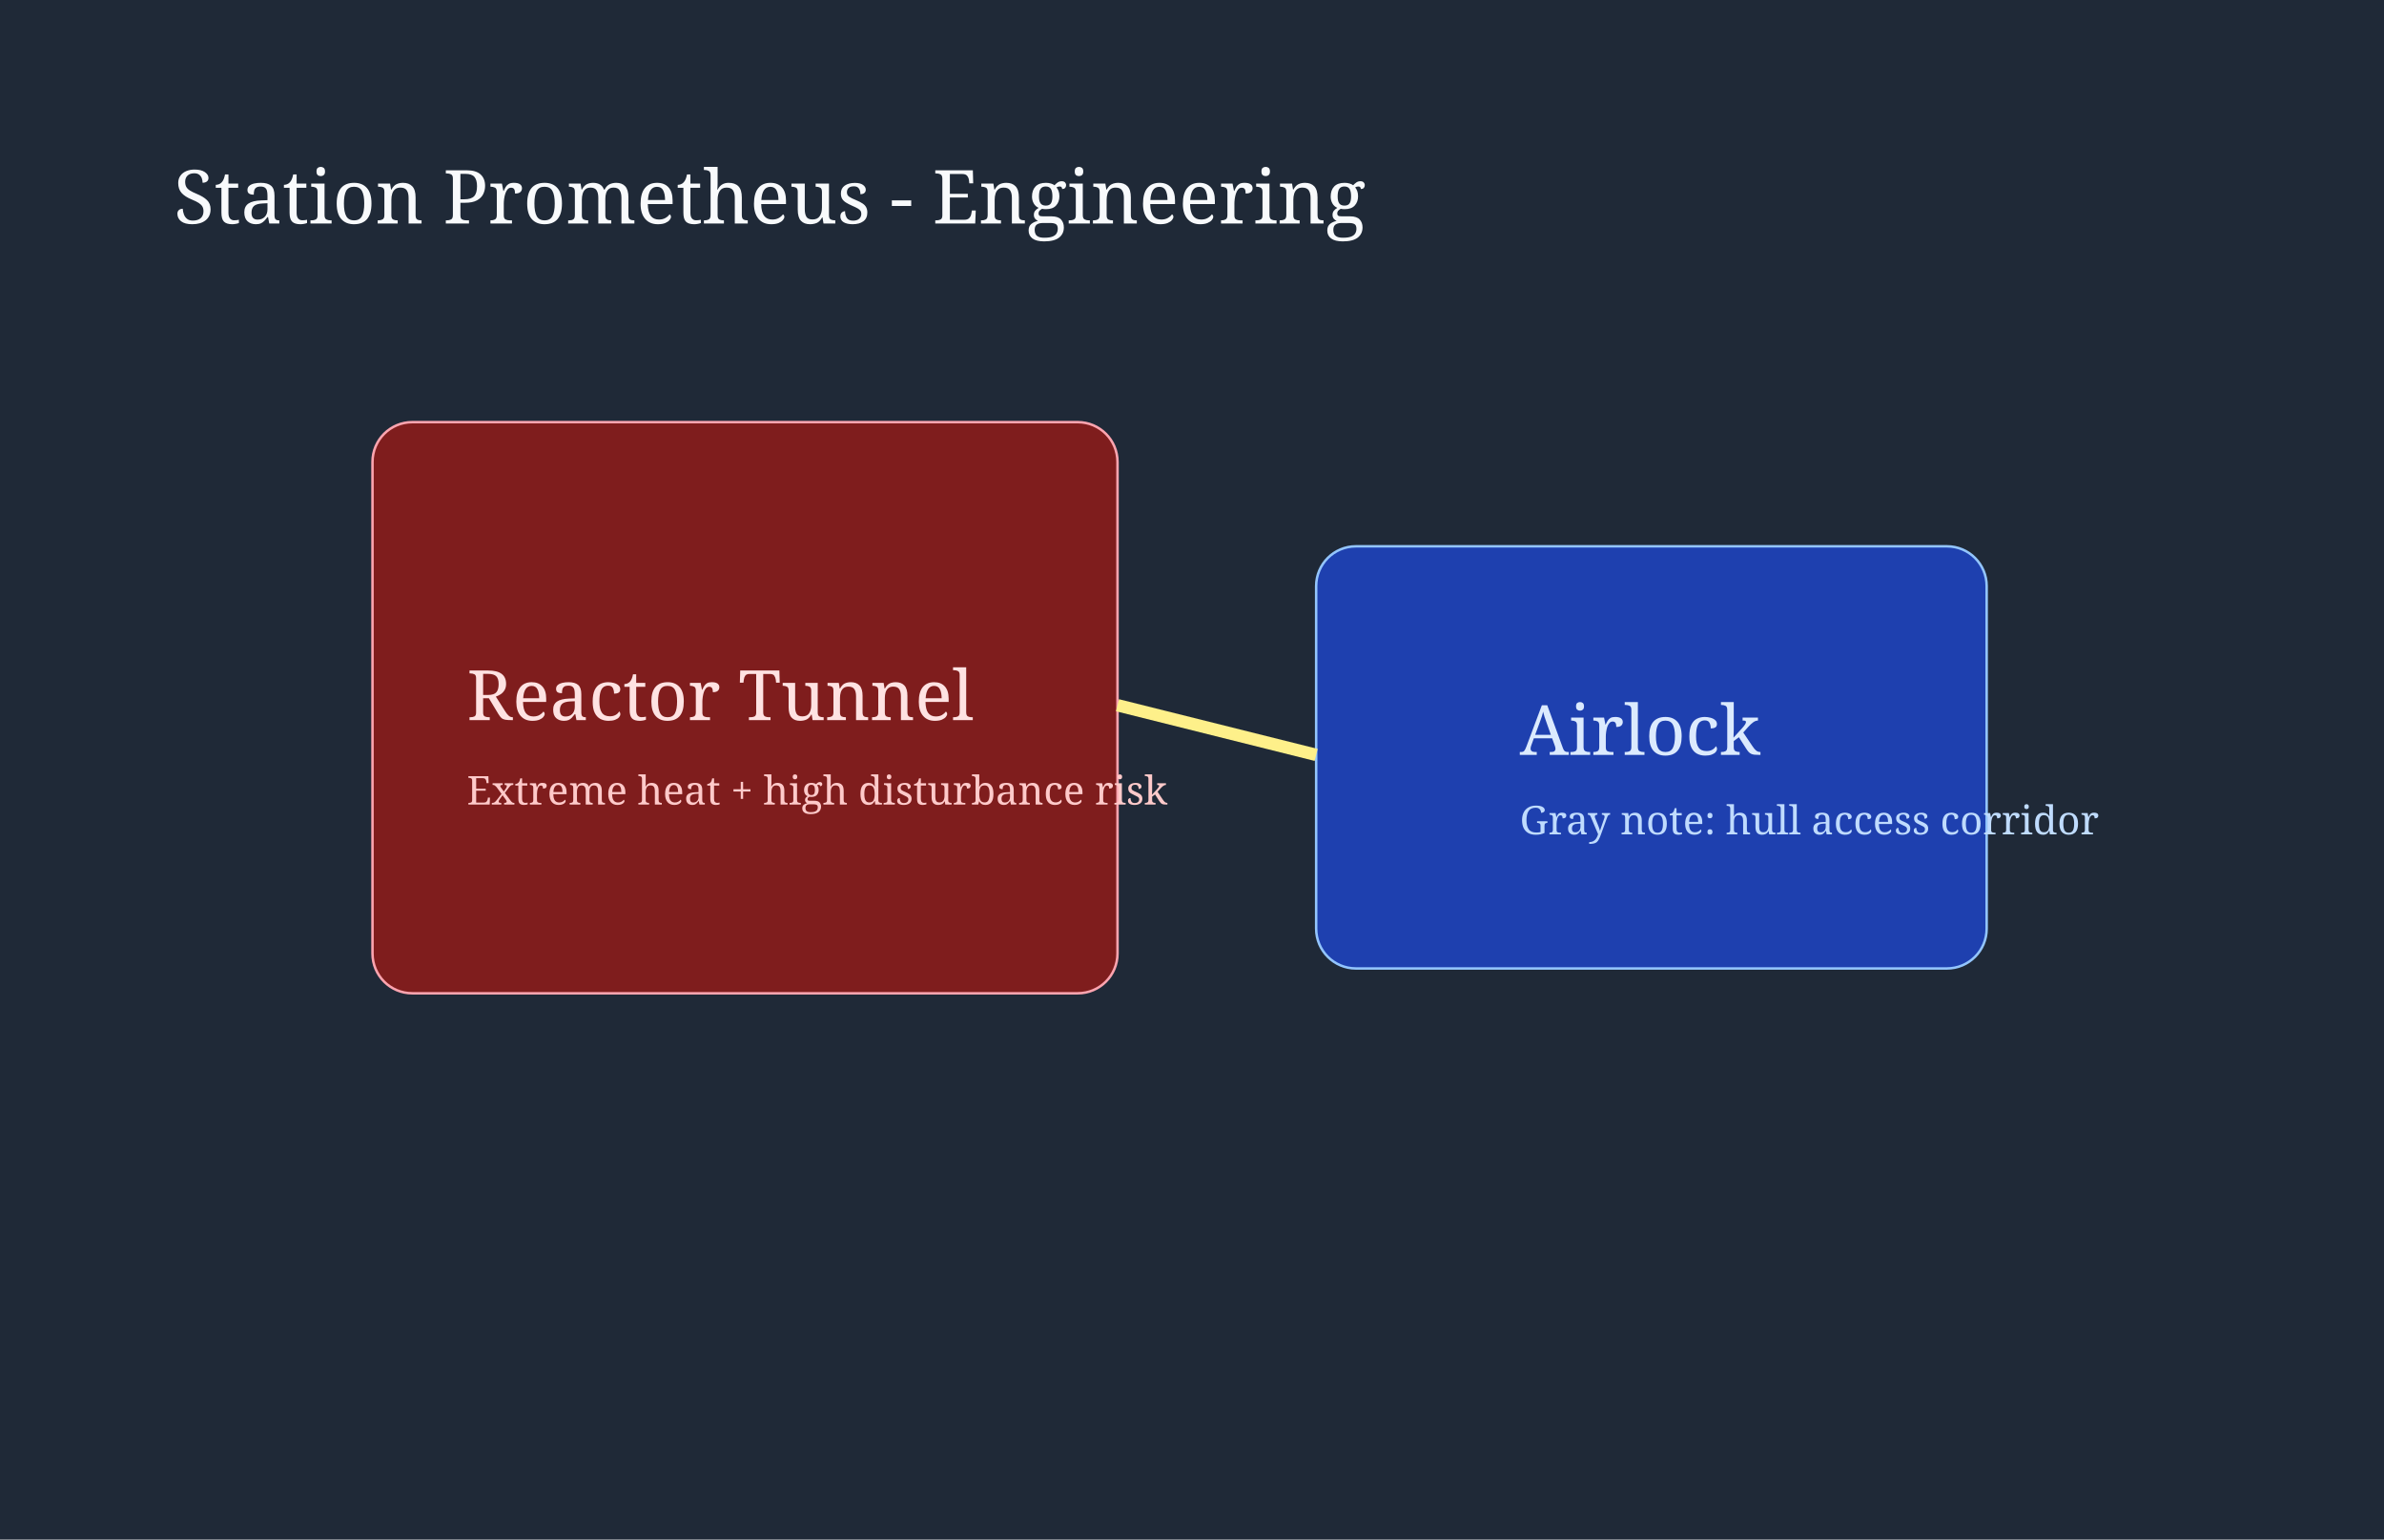
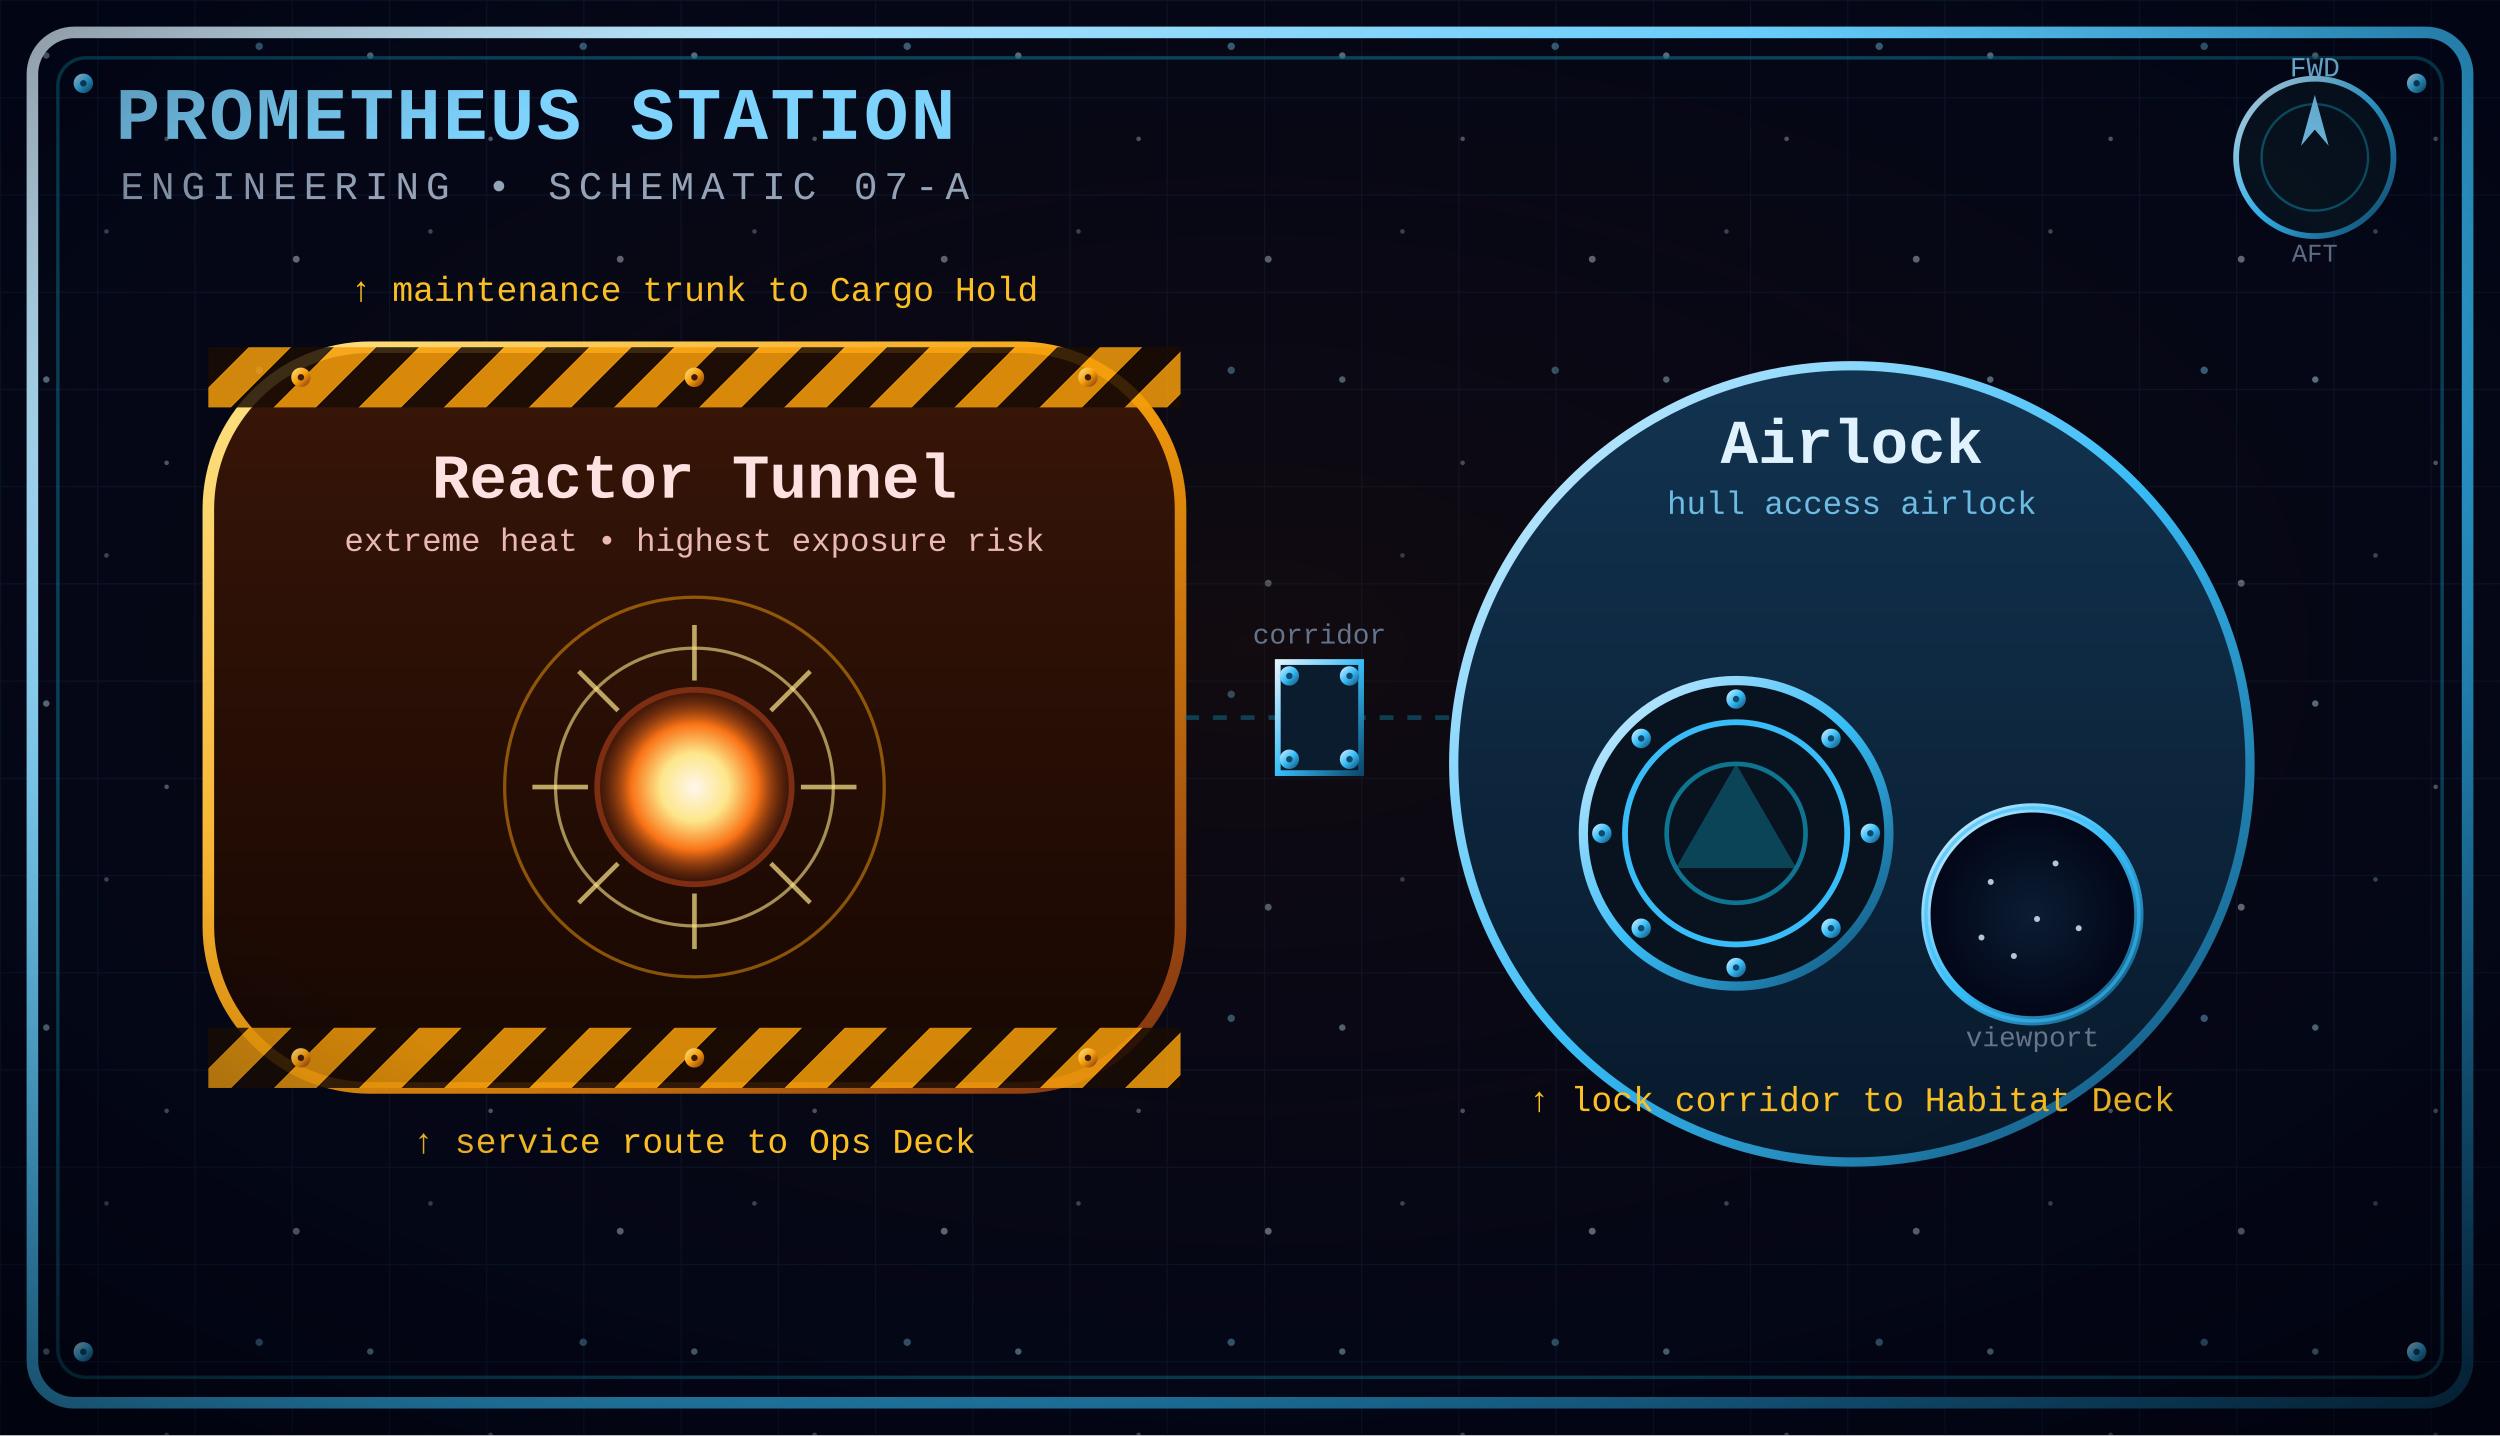
- <svg xmlns="http://www.w3.org/2000/svg" viewBox="0 0 960 620">
-   <rect width="960" height="620" fill="#1f2937" />
-   <text x="70" y="90" fill="#f8fafc" font-size="30" font-family="Georgia">Station Prometheus - Engineering</text>
-   <rect x="150" y="170" width="300" height="230" rx="16" fill="#7f1d1d" stroke="#fda4af" />
-   <text x="188" y="290" fill="#fee2e2" font-size="28" font-family="Georgia">Reactor Tunnel</text>
-   <text x="188" y="324" fill="#fecaca" font-size="16" font-family="Georgia">Extreme heat + high disturbance risk</text>
-   <rect x="530" y="220" width="270" height="170" rx="16" fill="#1e40af" stroke="#93c5fd" />
-   <text x="612" y="304" fill="#dbeafe" font-size="28" font-family="Georgia">Airlock</text>
-   <text x="612" y="336" fill="#bfdbfe" font-size="16" font-family="Georgia">Gray note: hull access corridor</text>
-   <path d="M450 284 L530 304" stroke="#fef08a" stroke-width="5" />
+ <svg xmlns="http://www.w3.org/2000/svg" viewBox="0 0 1080 620">
+   <defs>
+     <radialGradient id="eBgGlow" cx="0.5" cy="0.45" r="0.85">
+       <stop offset="0" stop-color="#2a1206" stop-opacity="0.4" />
+       <stop offset="1" stop-color="#020617" stop-opacity="0" />
+     </radialGradient>
+     <pattern id="eStars" width="140" height="140" patternUnits="userSpaceOnUse">
+       <circle cx="20" cy="24" r="1.4" fill="#bae6fd" opacity="0.55" />
+       <circle cx="72" cy="60" r="1" fill="#e0f2fe" opacity="0.4" />
+       <circle cx="112" cy="20" r="1.6" fill="#7dd3fc" opacity="0.5" />
+       <circle cx="46" cy="100" r="1" fill="#bae6fd" opacity="0.35" />
+       <circle cx="128" cy="112" r="1.5" fill="#e0f2fe" opacity="0.5" />
+     </pattern>
+     <pattern id="eGrid" width="42" height="42" patternUnits="userSpaceOnUse">
+       <path d="M42 0 L0 0 0 42" fill="none" stroke="#1e3a5f" stroke-width="1" opacity="0.3" />
+     </pattern>
+     <linearGradient id="eMetal" x1="0" y1="0" x2="1" y2="1">
+       <stop offset="0" stop-color="#e0f2fe" />
+       <stop offset="0.5" stop-color="#38bdf8" />
+       <stop offset="1" stop-color="#0c4a6e" />
+     </linearGradient>
+     <linearGradient id="eHazardEdge" x1="0" y1="0" x2="1" y2="1">
+       <stop offset="0" stop-color="#fde68a" />
+       <stop offset="0.5" stop-color="#f59e0b" />
+       <stop offset="1" stop-color="#7c2d12" />
+     </linearGradient>
+     <pattern id="eHazardStripe" width="26" height="26" patternUnits="userSpaceOnUse" patternTransform="rotate(45)">
+       <rect width="26" height="26" fill="#1a0c04" />
+       <rect width="13" height="26" fill="#f59e0b" />
+     </pattern>
+     <linearGradient id="eTunnelFill" x1="0" y1="0" x2="0" y2="1">
+       <stop offset="0" stop-color="#3a1608" />
+       <stop offset="1" stop-color="#160702" />
+     </linearGradient>
+     <linearGradient id="eRoomFill" x1="0" y1="0" x2="0" y2="1">
+       <stop offset="0" stop-color="#123350" />
+       <stop offset="1" stop-color="#08192b" />
+     </linearGradient>
+     <radialGradient id="eCore" cx="0.5" cy="0.5" r="0.5">
+       <stop offset="0" stop-color="#fff7ed" />
+       <stop offset="0.35" stop-color="#fde68a" />
+       <stop offset="0.65" stop-color="#f97316" />
+       <stop offset="1" stop-color="#7c2d12" stop-opacity="0.2" />
+     </radialGradient>
+     <radialGradient id="eHatchStars" cx="0.5" cy="0.5" r="0.5">
+       <stop offset="0" stop-color="#0b1c33" />
+       <stop offset="1" stop-color="#020617" />
+     </radialGradient>
+     <radialGradient id="eVignette" cx="0.5" cy="0.42" r="0.75">
+       <stop offset="0.6" stop-color="#020617" stop-opacity="0" />
+       <stop offset="1" stop-color="#000208" stop-opacity="0.6" />
+     </radialGradient>
+     <g id="eRivet">
+       <circle r="4.2" fill="url(#eMetal)" />
+       <circle r="1.4" fill="#0c4a6e" />
+     </g>
+     <g id="eHazardBolt">
+       <circle r="4.2" fill="url(#eHazardEdge)" />
+       <circle r="1.4" fill="#3f1a05" />
+     </g>
+     <g id="eHatch">
+       <rect x="-18" y="-24" width="36" height="48" fill="#0b1c2e" stroke="url(#eMetal)" stroke-width="2.5" />
+       <line x1="-18" y1="0" x2="18" y2="0" stroke="url(#eMetal)" stroke-width="2" />
+       <use href="#eRivet" x="-13" y="-18" />
+       <use href="#eRivet" x="13" y="-18" />
+       <use href="#eRivet" x="-13" y="18" />
+       <use href="#eRivet" x="13" y="18" />
+     </g>
+     <g id="eStarDot">
+       <circle r="1.3" fill="#e0f2fe" opacity="0.8" />
+     </g>
+   </defs>
+   <rect width="1080" height="620" fill="#020617" />
+   <rect width="1080" height="620" fill="url(#eStars)" />
+   <rect width="1080" height="620" fill="url(#eGrid)" />
+   <rect width="1080" height="620" fill="url(#eBgGlow)" />
+   <rect x="14" y="14" width="1052" height="592" rx="18" fill="none" stroke="url(#eMetal)" stroke-width="5" />
+   <rect x="25" y="25" width="1030" height="570" rx="12" fill="none" stroke="#0e7490" stroke-width="1.5" opacity="0.55" />
+   <use href="#eRivet" x="36" y="36" />
+   <use href="#eRivet" x="1044" y="36" />
+   <use href="#eRivet" x="36" y="584" />
+   <use href="#eRivet" x="1044" y="584" />
+   <text x="50" y="60" fill="#7dd3fc" font-size="32" font-family="'Courier New', ui-monospace, monospace" font-weight="bold" letter-spacing="1">PROMETHEUS STATION</text>
+   <text x="52" y="86" fill="#94a3b8" font-size="17" font-family="'Courier New', ui-monospace, monospace" letter-spacing="3">ENGINEERING • SCHEMATIC 07-A</text>
+   <g transform="translate(1000,68)">
+     <circle r="34" fill="#08131f" stroke="url(#eMetal)" stroke-width="2.5" />
+     <circle r="23" fill="none" stroke="#0e7490" stroke-width="1" opacity="0.7" />
+     <path d="M0,-27 L6,-5 L0,-12 L-6,-5 Z" fill="#7dd3fc" />
+     <text x="0" y="-35" text-anchor="middle" fill="#7dd3fc" font-size="12" font-family="'Courier New', monospace">FWD</text>
+     <text x="0" y="45" text-anchor="middle" fill="#64748b" font-size="11" font-family="'Courier New', monospace">AFT</text>
+   </g>
+   <g>
+     <rect x="90" y="150" width="420" height="320" rx="70" fill="url(#eTunnelFill)" stroke="url(#eHazardEdge)" stroke-width="5" />
+     <rect x="90" y="150" width="420" height="26" fill="url(#eHazardStripe)" opacity="0.85" />
+     <rect x="90" y="444" width="420" height="26" fill="url(#eHazardStripe)" opacity="0.85" />
+     <use href="#eHazardBolt" x="130" y="163" />
+     <use href="#eHazardBolt" x="300" y="163" />
+     <use href="#eHazardBolt" x="470" y="163" />
+     <use href="#eHazardBolt" x="130" y="457" />
+     <use href="#eHazardBolt" x="300" y="457" />
+     <use href="#eHazardBolt" x="470" y="457" />
+     <text x="300" y="215" text-anchor="middle" fill="#fee2e2" font-size="27" font-family="'Courier New', ui-monospace, monospace" font-weight="bold">Reactor Tunnel</text>
+     <text x="300" y="238" text-anchor="middle" fill="#fecaca" font-size="14" font-family="'Courier New', ui-monospace, monospace" opacity="0.9">extreme heat • highest exposure risk</text>
+     <g transform="translate(300,340)">
+       <circle r="82" fill="none" stroke="#f59e0b" stroke-width="1.4" opacity="0.5" />
+       <circle r="60" fill="none" stroke="#fde68a" stroke-width="1.4" opacity="0.6" />
+       <circle r="42" fill="url(#eCore)" />
+       <circle r="42" fill="none" stroke="#7c2d12" stroke-width="2.5" />
+       <g stroke="#fde68a" stroke-width="2" opacity="0.7">
+         <line x1="-70" y1="0" x2="-46" y2="0" />
+         <line x1="70" y1="0" x2="46" y2="0" />
+         <line x1="0" y1="-70" x2="0" y2="-46" />
+         <line x1="0" y1="70" x2="0" y2="46" />
+         <line x1="-50" y1="-50" x2="-33" y2="-33" />
+         <line x1="50" y1="50" x2="33" y2="33" />
+         <line x1="50" y1="-50" x2="33" y2="-33" />
+         <line x1="-50" y1="50" x2="-33" y2="33" />
+       </g>
+     </g>
+     <text x="300" y="130" text-anchor="middle" fill="#fbbf24" font-size="15" font-family="'Courier New', ui-monospace, monospace">↑ maintenance trunk to Cargo Hold</text>
+     <text x="300" y="498" text-anchor="middle" fill="#fbbf24" font-size="15" font-family="'Courier New', ui-monospace, monospace">↑ service route to Ops Deck</text>
+   </g>
+   <g stroke="url(#eMetal)" stroke-width="12" opacity="0.85">
+     <line x1="512" y1="310" x2="628" y2="310" />
+   </g>
+   <g stroke="#0e7490" stroke-width="2" opacity="0.5" stroke-dasharray="6 6">
+     <line x1="512" y1="310" x2="628" y2="310" />
+   </g>
+   <use href="#eHatch" x="570" y="310" />
+   <text x="570" y="278" text-anchor="middle" fill="#64748b" font-size="12" font-family="'Courier New', ui-monospace, monospace">corridor</text>
+   <g>
+     <circle cx="800" cy="330" r="172" fill="url(#eRoomFill)" stroke="url(#eMetal)" stroke-width="4" />
+     <text x="800" y="200" text-anchor="middle" fill="#e0f2fe" font-size="27" font-family="'Courier New', ui-monospace, monospace" font-weight="bold">Airlock</text>
+     <text x="800" y="222" text-anchor="middle" fill="#7dd3fc" font-size="14" font-family="'Courier New', ui-monospace, monospace" opacity="0.85">hull access airlock</text>
+     <g transform="translate(750,360)">
+       <circle r="66" fill="#08131f" stroke="url(#eMetal)" stroke-width="4" />
+       <circle r="48" fill="none" stroke="#38bdf8" stroke-width="2.5" />
+       <circle r="30" fill="none" stroke="#0e7490" stroke-width="2" />
+       <use href="#eRivet" x="0" y="-58" />
+       <use href="#eRivet" x="0" y="58" />
+       <use href="#eRivet" x="-58" y="0" />
+       <use href="#eRivet" x="58" y="0" />
+       <use href="#eRivet" x="-41" y="-41" />
+       <use href="#eRivet" x="41" y="-41" />
+       <use href="#eRivet" x="-41" y="41" />
+       <use href="#eRivet" x="41" y="41" />
+       <path d="M0,-30 L26,15 L-26,15 Z" fill="#0e7490" opacity="0.5" />
+     </g>
+     <g transform="translate(878,395)">
+       <circle r="46" fill="url(#eHatchStars)" stroke="url(#eMetal)" stroke-width="4" />
+       <use href="#eStarDot" x="-18" y="-14" />
+       <use href="#eStarDot" x="10" y="-22" />
+       <use href="#eStarDot" x="20" y="6" />
+       <use href="#eStarDot" x="-8" y="18" />
+       <use href="#eStarDot" x="2" y="2" />
+       <use href="#eStarDot" x="-22" y="10" />
+       <circle r="46" fill="none" stroke="#38bdf8" stroke-width="1.5" opacity="0.6" />
+     </g>
+     <text x="878" y="452" text-anchor="middle" fill="#64748b" font-size="12" font-family="'Courier New', ui-monospace, monospace">viewport</text>
+     <text x="800" y="480" text-anchor="middle" fill="#fbbf24" font-size="15" font-family="'Courier New', ui-monospace, monospace">↑ lock corridor to Habitat Deck</text>
+   </g>
+   <rect width="1080" height="620" fill="url(#eVignette)" />
</svg>
